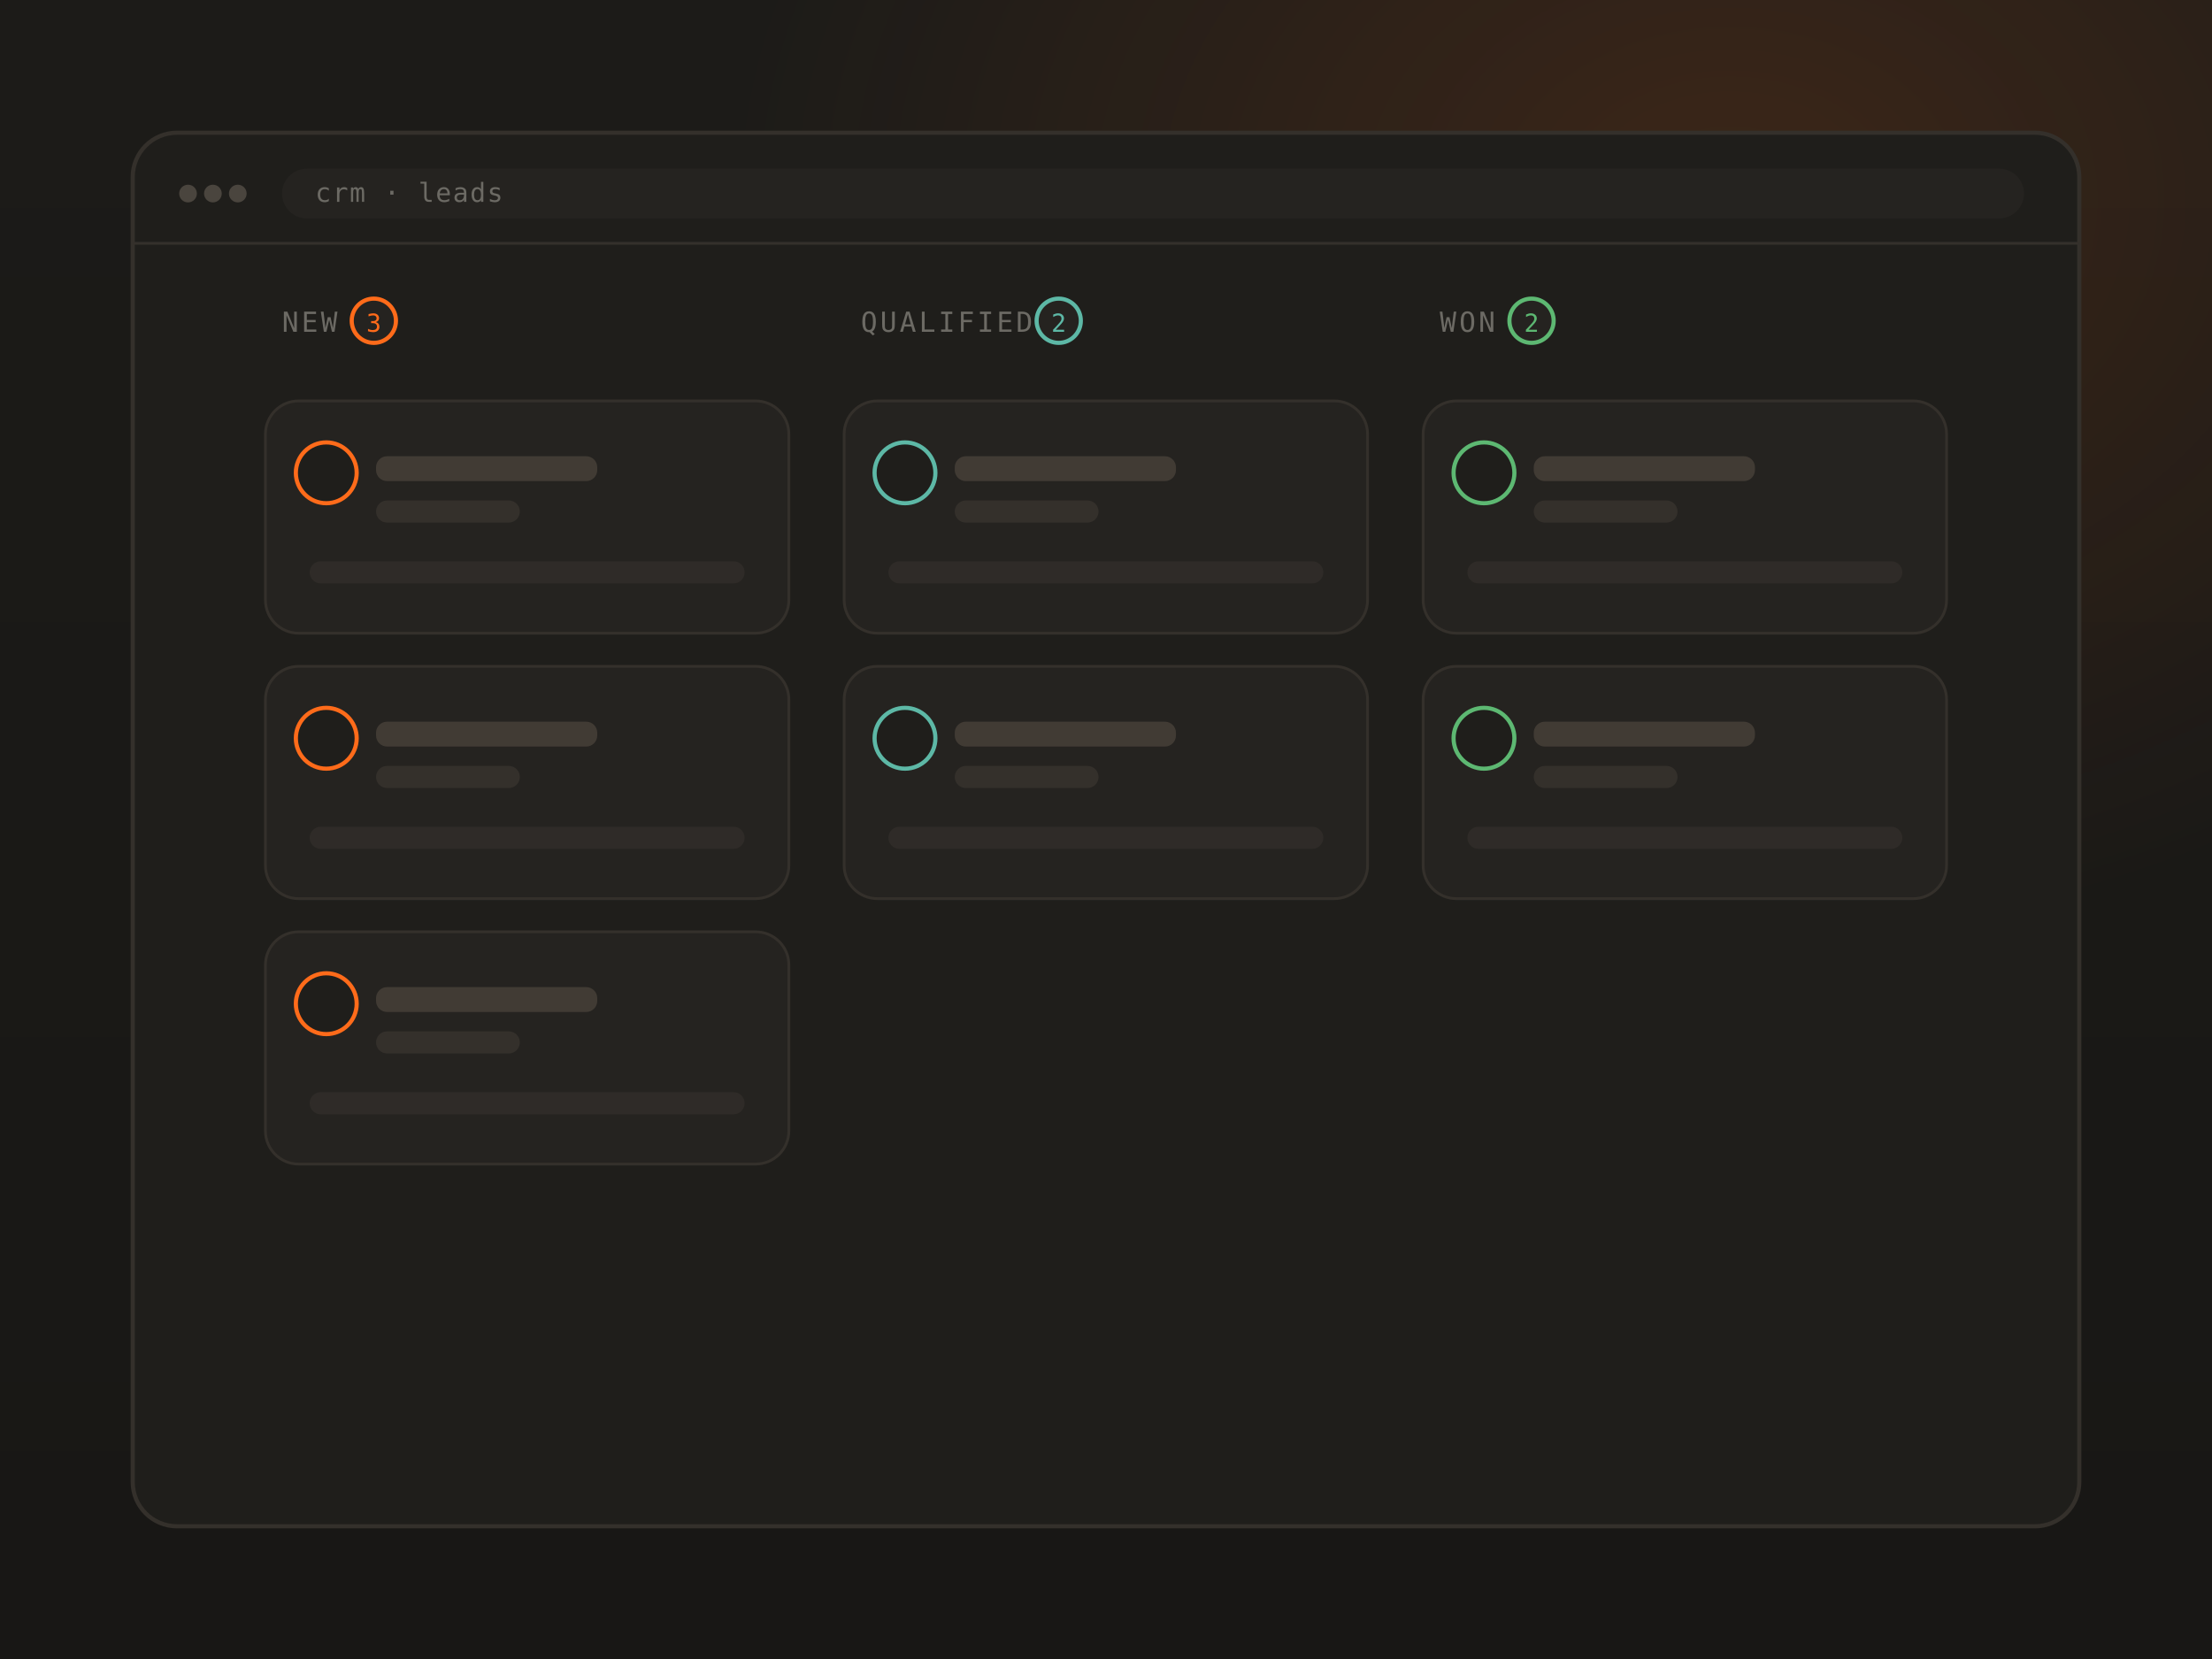
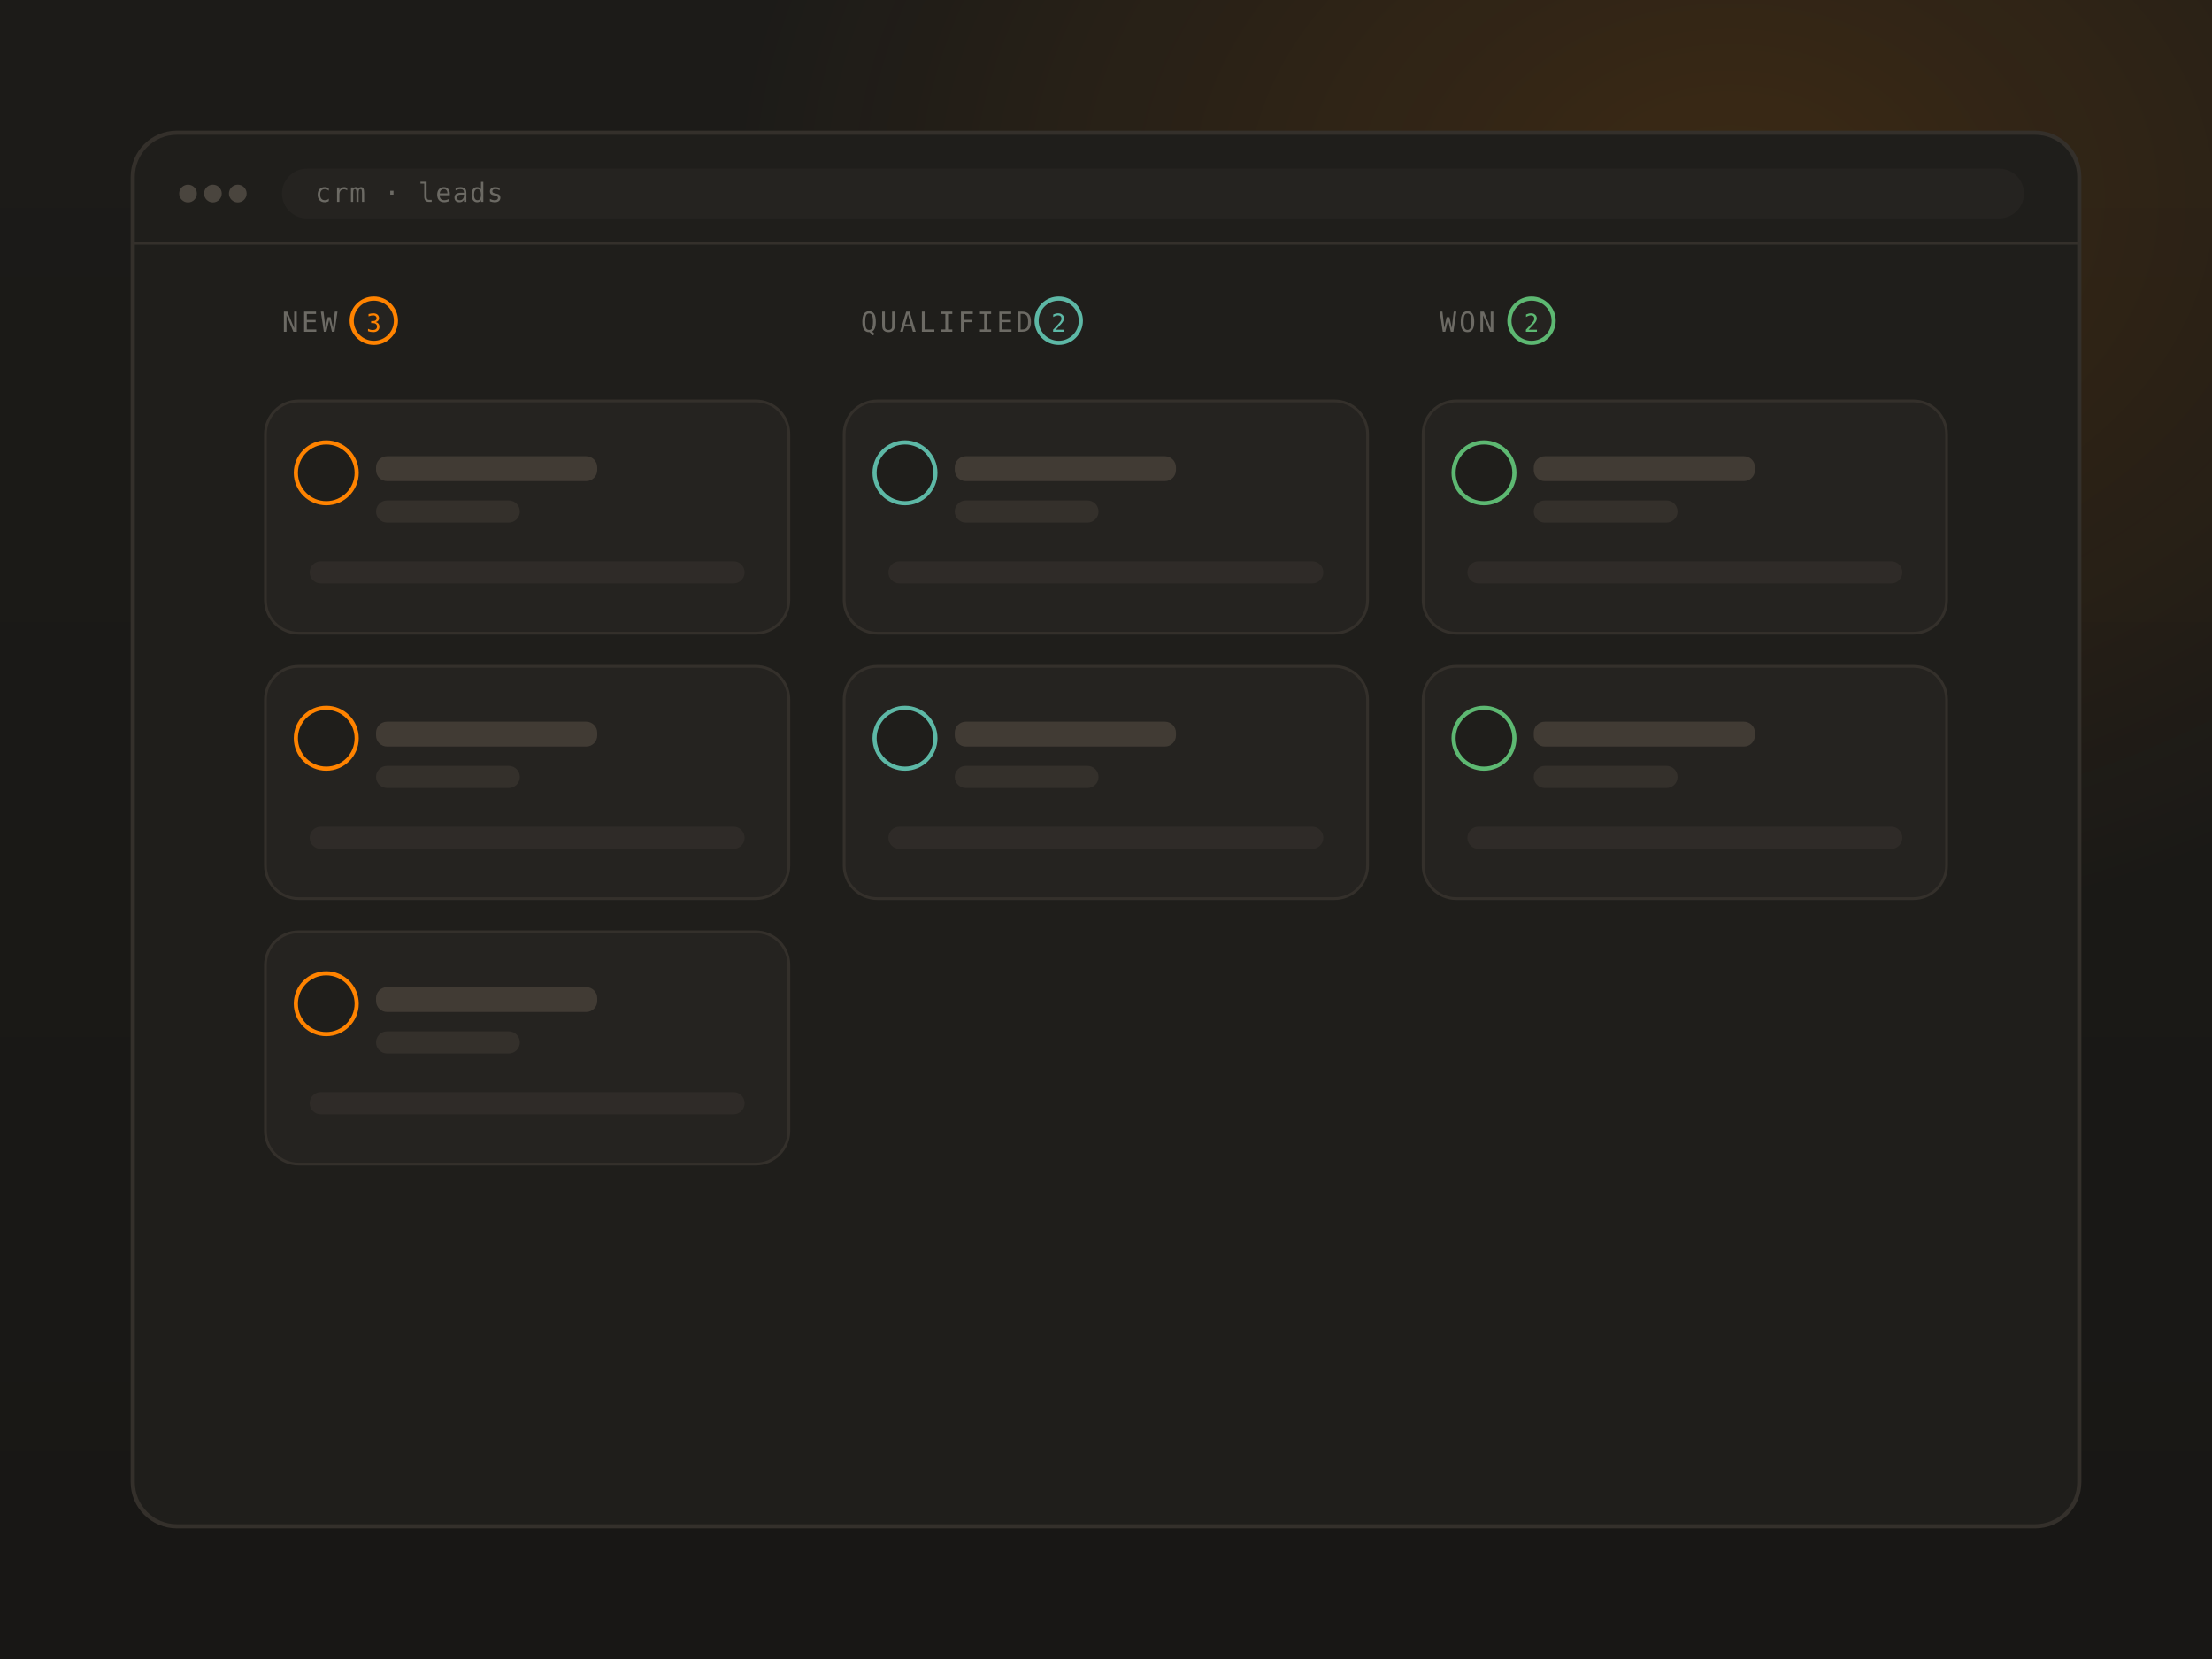
<svg xmlns="http://www.w3.org/2000/svg" viewBox="0 0 800 600" width="800" height="600" role="img">
  <defs>
    <linearGradient id="bg" x1="0" y1="0" x2="0" y2="1">
      <stop offset="0" stop-color="#1c1b18" />
      <stop offset="1" stop-color="#181715" />
    </linearGradient>
    <radialGradient id="glow" cx="0.78" cy="0.12" r="0.9">
-       <stop offset="0" stop-color="#ff6b1a" stop-opacity="0.14" />
-       <stop offset="0.5" stop-color="#ff6b1a" stop-opacity="0" />
+       <stop offset="0" stop-color="#ff8300" stop-opacity="0.14" />
+       <stop offset="0.5" stop-color="#ff8300" stop-opacity="0" />
    </radialGradient>
  </defs>
  <rect x="0.0" y="0.0" width="800.0" height="600.0" rx="0" fill="url(#bg)" />
  <rect x="0.0" y="0.0" width="800.0" height="600.0" rx="0" fill="url(#glow)" />
  <rect x="48.0" y="48.0" width="704.0" height="504.0" rx="16" fill="#1f1e1b" stroke="#34302b" stroke-width="1.5" />
  <circle cx="68.0" cy="70.0" r="3.2" fill="#4a453e" />
  <circle cx="77.0" cy="70.0" r="3.2" fill="#4a453e" />
  <circle cx="86.0" cy="70.0" r="3.2" fill="#4a453e" />
  <rect x="102.0" y="61.0" width="630.0" height="18.0" rx="9" fill="#252320" />
  <text x="114.0" y="73.0" font-family="'JetBrains Mono','SFMono-Regular',ui-monospace,monospace" font-size="9.5" font-weight="400" fill="#6c6a64" text-anchor="start" letter-spacing="0.5">crm · leads</text>
  <line x1="48.0" y1="88.0" x2="752.0" y2="88.0" stroke="#34302b" stroke-width="1" stroke-linecap="round" />
  <text x="102.0" y="120.0" font-family="'JetBrains Mono','SFMono-Regular',ui-monospace,monospace" font-size="10" font-weight="400" fill="#6c6a64" text-anchor="start" letter-spacing="1">NEW</text>
-   <circle cx="135.2" cy="116.0" r="8.0" fill="#252320" stroke="#ff6b1a" stroke-width="1.5" />
-   <text x="135.2" y="120.0" font-family="'JetBrains Mono','SFMono-Regular',ui-monospace,monospace" font-size="9" font-weight="400" fill="#ff6b1a" text-anchor="middle">3</text>
+   <circle cx="135.2" cy="116.0" r="8.0" fill="#252320" stroke="#ff8300" stroke-width="1.5" />
+   <text x="135.2" y="120.0" font-family="'JetBrains Mono','SFMono-Regular',ui-monospace,monospace" font-size="9" font-weight="400" fill="#ff8300" text-anchor="middle">3</text>
  <rect x="96.0" y="145.0" width="189.3" height="84.0" rx="12" fill="#252320" stroke="#34302b" stroke-width="1" />
-   <circle cx="118.0" cy="171.0" r="11.0" fill="#1f1e1b" stroke="#ff6b1a" stroke-width="1.5" />
+   <circle cx="118.0" cy="171.0" r="11.0" fill="#1f1e1b" stroke="#ff8300" stroke-width="1.5" />
  <rect x="136.0" y="165.0" width="80.0" height="9.0" rx="4" fill="#413b34" />
  <rect x="136.0" y="181.0" width="52.0" height="8.0" rx="4" fill="#34302b" />
  <rect x="112.0" y="203.0" width="157.3" height="8.0" rx="4" fill="#34302b" fill-opacity="0.7" />
  <rect x="96.0" y="241.0" width="189.3" height="84.0" rx="12" fill="#252320" stroke="#34302b" stroke-width="1" />
-   <circle cx="118.0" cy="267.0" r="11.0" fill="#1f1e1b" stroke="#ff6b1a" stroke-width="1.5" />
+   <circle cx="118.0" cy="267.0" r="11.0" fill="#1f1e1b" stroke="#ff8300" stroke-width="1.5" />
  <rect x="136.0" y="261.0" width="80.0" height="9.0" rx="4" fill="#413b34" />
  <rect x="136.0" y="277.0" width="52.0" height="8.0" rx="4" fill="#34302b" />
  <rect x="112.0" y="299.0" width="157.3" height="8.0" rx="4" fill="#34302b" fill-opacity="0.7" />
  <rect x="96.0" y="337.0" width="189.3" height="84.0" rx="12" fill="#252320" stroke="#34302b" stroke-width="1" />
-   <circle cx="118.0" cy="363.0" r="11.0" fill="#1f1e1b" stroke="#ff6b1a" stroke-width="1.5" />
+   <circle cx="118.0" cy="363.0" r="11.0" fill="#1f1e1b" stroke="#ff8300" stroke-width="1.5" />
  <rect x="136.0" y="357.0" width="80.0" height="9.0" rx="4" fill="#413b34" />
  <rect x="136.0" y="373.0" width="52.0" height="8.0" rx="4" fill="#34302b" />
  <rect x="112.0" y="395.0" width="157.3" height="8.0" rx="4" fill="#34302b" fill-opacity="0.7" />
  <text x="311.3" y="120.0" font-family="'JetBrains Mono','SFMono-Regular',ui-monospace,monospace" font-size="10" font-weight="400" fill="#6c6a64" text-anchor="start" letter-spacing="1">QUALIFIED</text>
  <circle cx="382.9" cy="116.0" r="8.0" fill="#252320" stroke="#5db8a6" stroke-width="1.5" />
  <text x="382.9" y="120.0" font-family="'JetBrains Mono','SFMono-Regular',ui-monospace,monospace" font-size="9" font-weight="400" fill="#5db8a6" text-anchor="middle">2</text>
  <rect x="305.3" y="145.0" width="189.3" height="84.0" rx="12" fill="#252320" stroke="#34302b" stroke-width="1" />
  <circle cx="327.3" cy="171.0" r="11.0" fill="#1f1e1b" stroke="#5db8a6" stroke-width="1.5" />
  <rect x="345.3" y="165.0" width="80.0" height="9.0" rx="4" fill="#413b34" />
  <rect x="345.3" y="181.0" width="52.0" height="8.0" rx="4" fill="#34302b" />
  <rect x="321.3" y="203.0" width="157.3" height="8.0" rx="4" fill="#34302b" fill-opacity="0.7" />
  <rect x="305.3" y="241.0" width="189.3" height="84.0" rx="12" fill="#252320" stroke="#34302b" stroke-width="1" />
  <circle cx="327.3" cy="267.0" r="11.0" fill="#1f1e1b" stroke="#5db8a6" stroke-width="1.5" />
  <rect x="345.3" y="261.0" width="80.0" height="9.0" rx="4" fill="#413b34" />
  <rect x="345.3" y="277.0" width="52.0" height="8.0" rx="4" fill="#34302b" />
  <rect x="321.3" y="299.0" width="157.3" height="8.0" rx="4" fill="#34302b" fill-opacity="0.7" />
  <text x="520.7" y="120.0" font-family="'JetBrains Mono','SFMono-Regular',ui-monospace,monospace" font-size="10" font-weight="400" fill="#6c6a64" text-anchor="start" letter-spacing="1">WON</text>
  <circle cx="553.9" cy="116.0" r="8.0" fill="#252320" stroke="#5db872" stroke-width="1.5" />
  <text x="553.9" y="120.0" font-family="'JetBrains Mono','SFMono-Regular',ui-monospace,monospace" font-size="9" font-weight="400" fill="#5db872" text-anchor="middle">2</text>
  <rect x="514.7" y="145.0" width="189.3" height="84.0" rx="12" fill="#252320" stroke="#34302b" stroke-width="1" />
  <circle cx="536.7" cy="171.0" r="11.0" fill="#1f1e1b" stroke="#5db872" stroke-width="1.5" />
  <rect x="554.7" y="165.0" width="80.0" height="9.0" rx="4" fill="#413b34" />
  <rect x="554.7" y="181.0" width="52.0" height="8.0" rx="4" fill="#34302b" />
  <rect x="530.7" y="203.0" width="157.3" height="8.0" rx="4" fill="#34302b" fill-opacity="0.7" />
  <rect x="514.7" y="241.0" width="189.3" height="84.0" rx="12" fill="#252320" stroke="#34302b" stroke-width="1" />
  <circle cx="536.7" cy="267.0" r="11.0" fill="#1f1e1b" stroke="#5db872" stroke-width="1.5" />
  <rect x="554.7" y="261.0" width="80.0" height="9.0" rx="4" fill="#413b34" />
  <rect x="554.7" y="277.0" width="52.0" height="8.0" rx="4" fill="#34302b" />
  <rect x="530.7" y="299.0" width="157.3" height="8.0" rx="4" fill="#34302b" fill-opacity="0.7" />
</svg>
